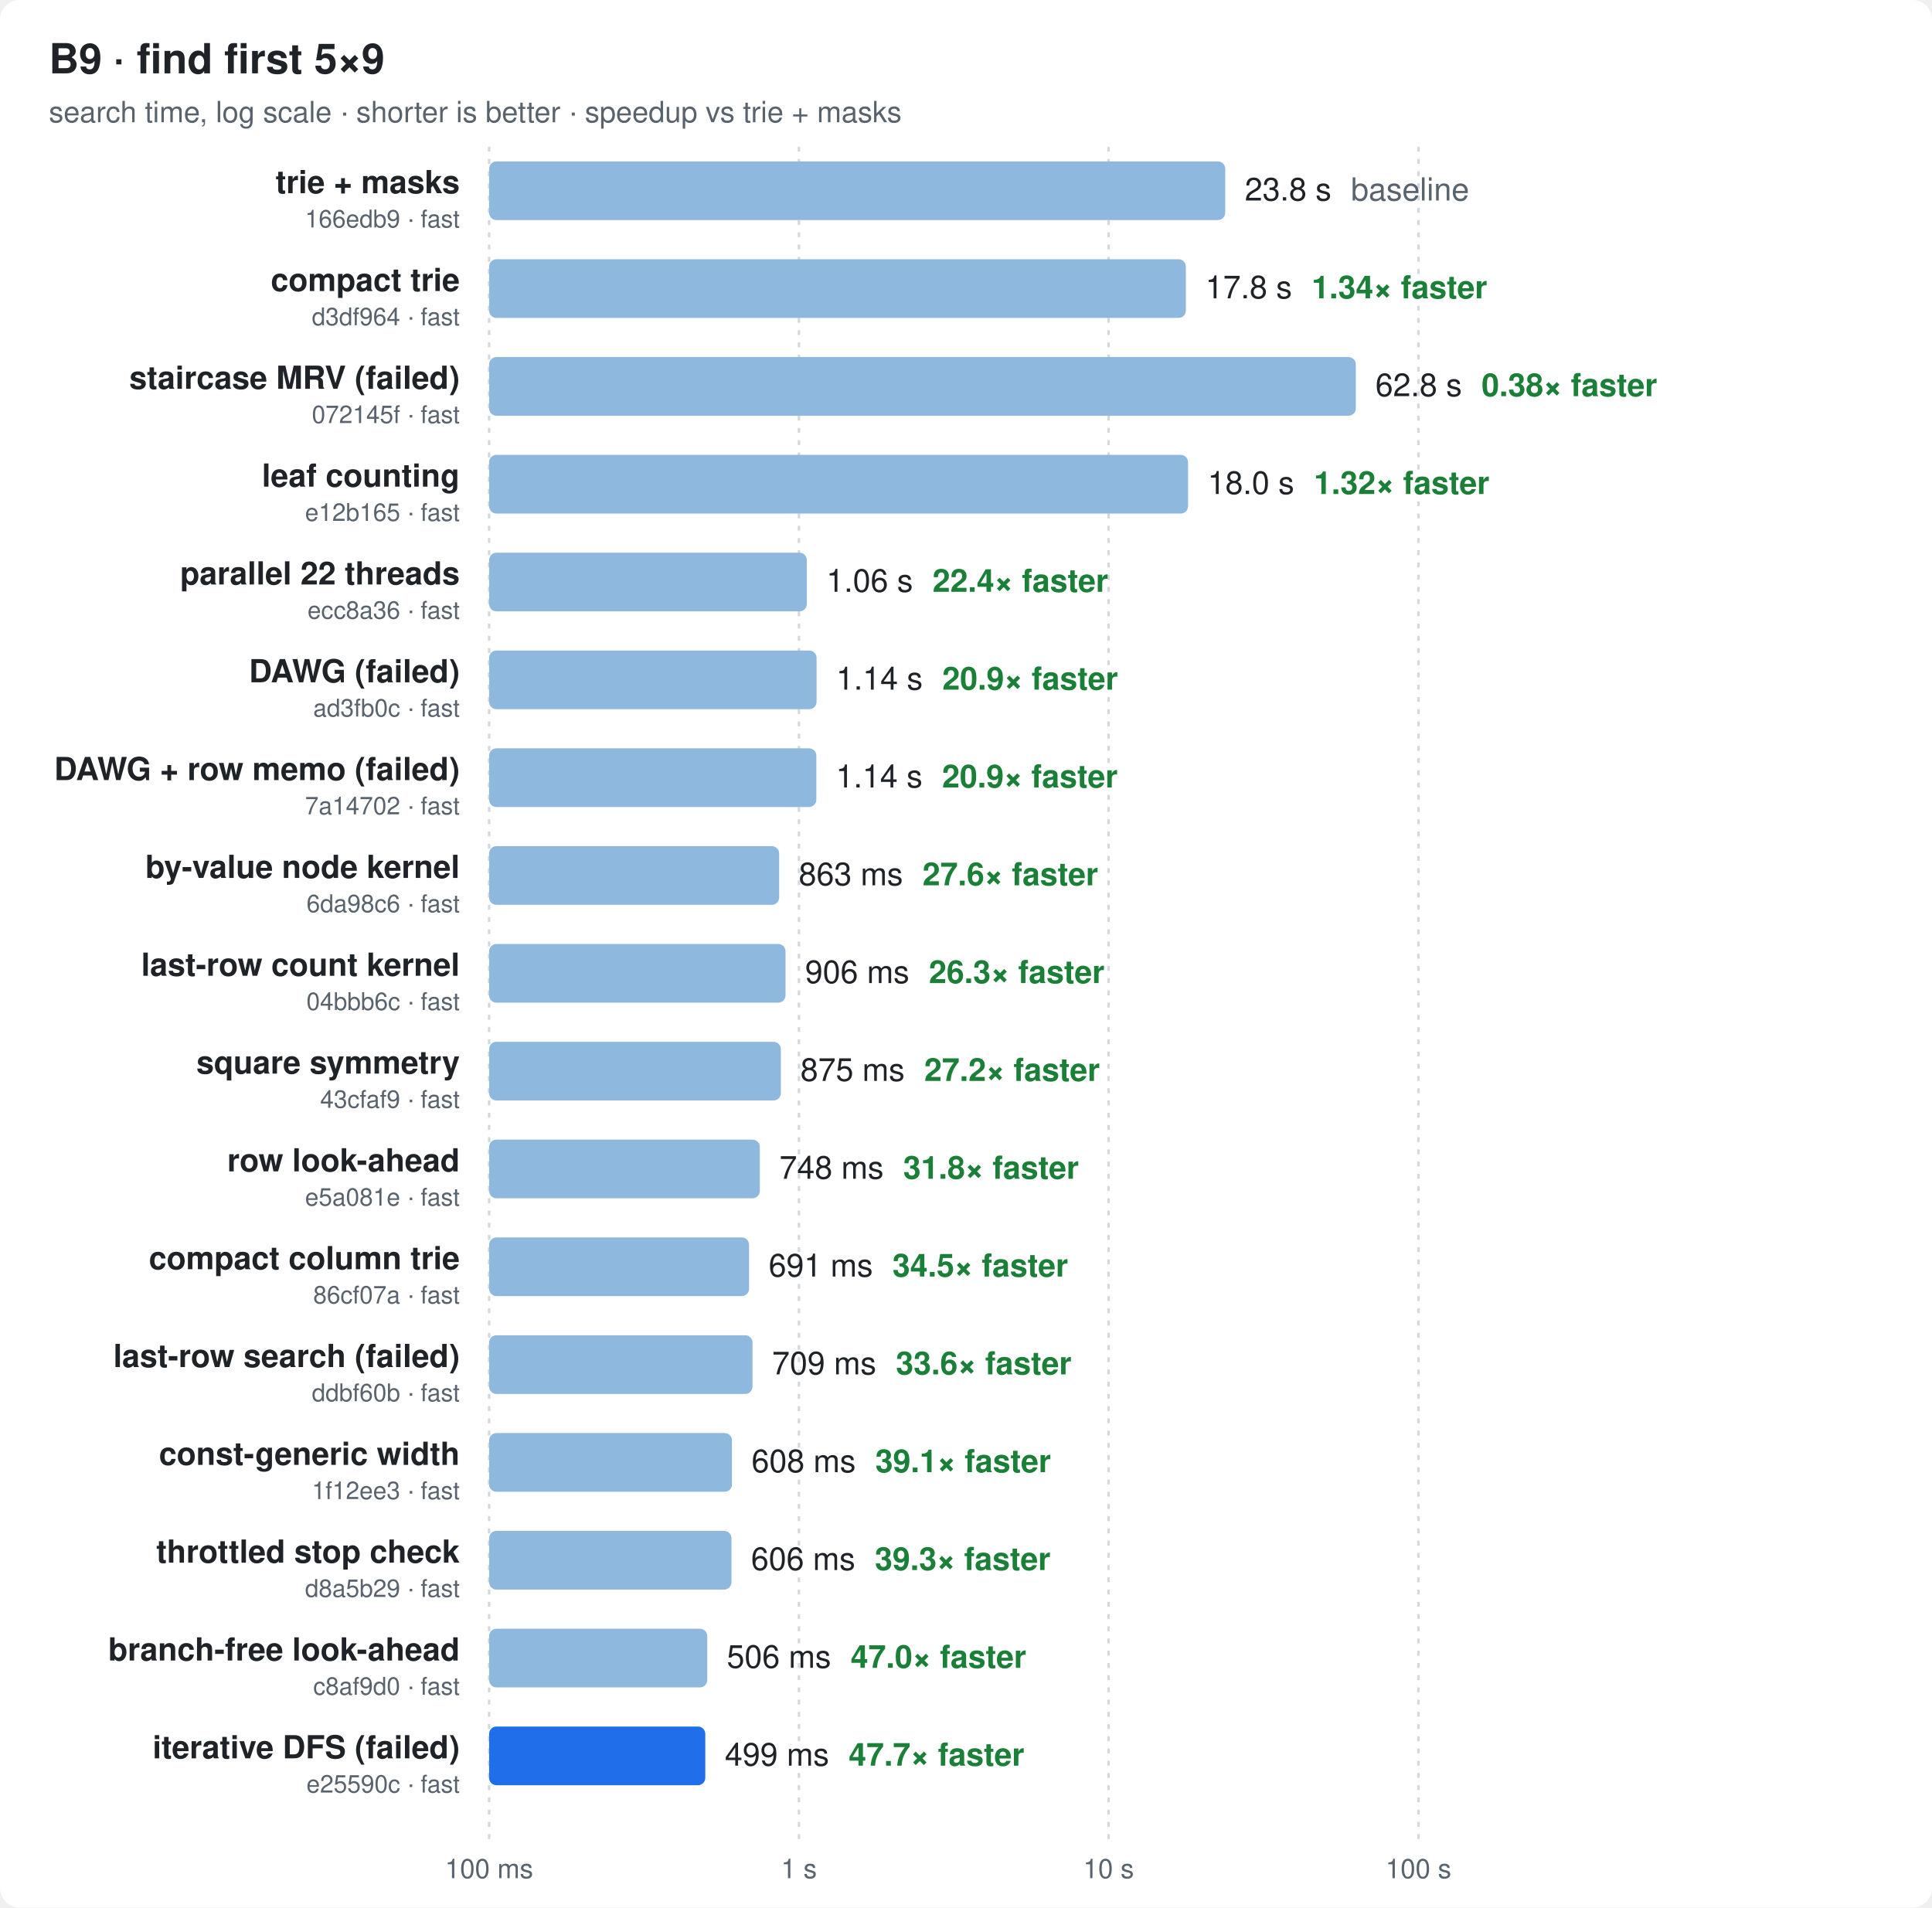
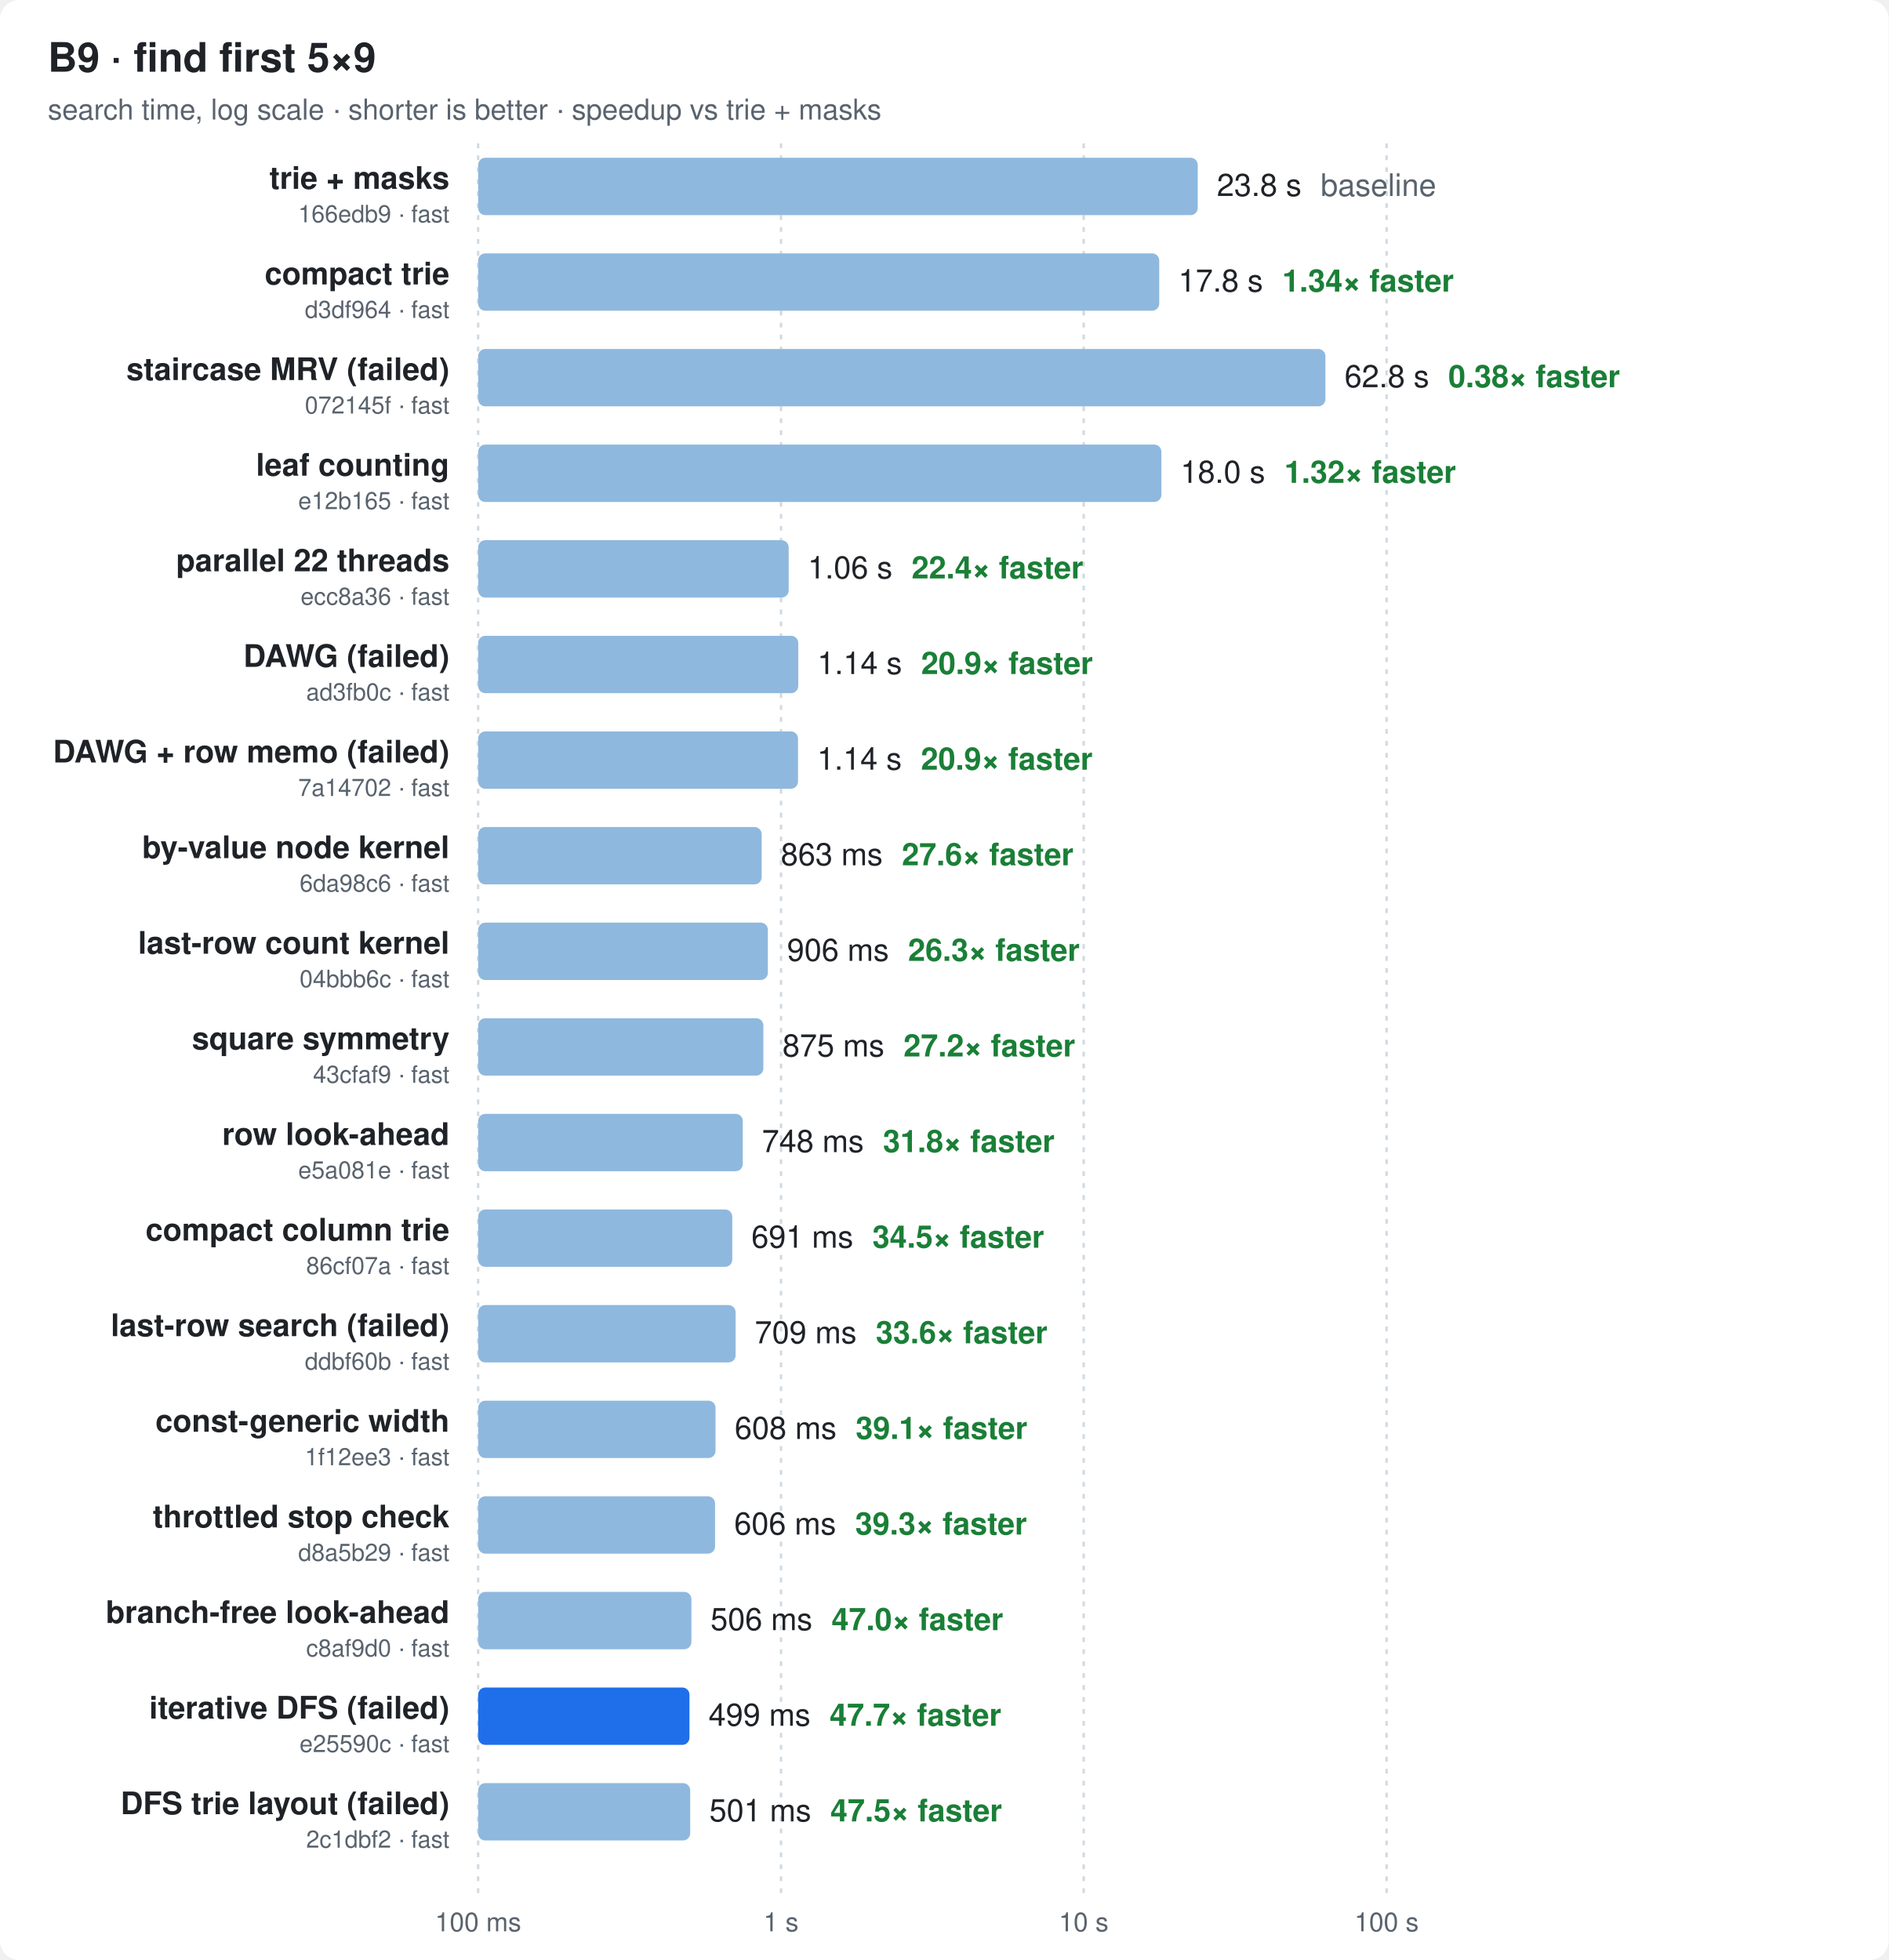
- <svg xmlns="http://www.w3.org/2000/svg" width="790" height="780" viewBox="0 0 790 780" font-family="ui-sans-serif,-apple-system,Segoe UI,Helvetica,Arial,sans-serif">
+ <svg xmlns="http://www.w3.org/2000/svg" width="790" height="820" viewBox="0 0 790 820" font-family="ui-sans-serif,-apple-system,Segoe UI,Helvetica,Arial,sans-serif">
  <style>
  .bg{fill:#ffffff} .t{fill:#1f2328} .m{fill:#59636e} .g{stroke:#d1d9e0}
  .bar{fill:#8fb8de} .best{fill:#1f6feb} .x{fill:#1a7f37;font-weight:600}
  @media (prefers-color-scheme: dark){
    .bg{fill:#0d1117} .t{fill:#e6edf3} .m{fill:#9198a1} .g{stroke:#30363d}
    .bar{fill:#2f5f8f} .best{fill:#4493f8} .x{fill:#3fb950}
  }
</style>
-   <rect class="bg" width="790" height="780" rx="8" />
+   <rect class="bg" width="790" height="820" rx="8" />
  <text class="t" x="20" y="30" font-size="17" font-weight="700">B9 · find first 5×9</text>
  <text class="m" x="20" y="50" font-size="12">search time, log scale · shorter is better · speedup vs trie + masks</text>
-   <line class="g" x1="200.0" x2="200.0" y1="60" y2="752" stroke-dasharray="2 3" />
-   <text class="m" x="200.0" y="768" font-size="11" text-anchor="middle">100 ms</text>
-   <line class="g" x1="326.7" x2="326.7" y1="60" y2="752" stroke-dasharray="2 3" />
-   <text class="m" x="326.7" y="768" font-size="11" text-anchor="middle">1 s</text>
-   <line class="g" x1="453.3" x2="453.3" y1="60" y2="752" stroke-dasharray="2 3" />
-   <text class="m" x="453.3" y="768" font-size="11" text-anchor="middle">10 s</text>
-   <line class="g" x1="580.0" x2="580.0" y1="60" y2="752" stroke-dasharray="2 3" />
-   <text class="m" x="580.0" y="768" font-size="11" text-anchor="middle">100 s</text>
+   <line class="g" x1="200.0" x2="200.0" y1="60" y2="792" stroke-dasharray="2 3" />
+   <text class="m" x="200.0" y="808" font-size="11" text-anchor="middle">100 ms</text>
+   <line class="g" x1="326.7" x2="326.7" y1="60" y2="792" stroke-dasharray="2 3" />
+   <text class="m" x="326.7" y="808" font-size="11" text-anchor="middle">1 s</text>
+   <line class="g" x1="453.3" x2="453.3" y1="60" y2="792" stroke-dasharray="2 3" />
+   <text class="m" x="453.3" y="808" font-size="11" text-anchor="middle">10 s</text>
+   <line class="g" x1="580.0" x2="580.0" y1="60" y2="792" stroke-dasharray="2 3" />
+   <text class="m" x="580.0" y="808" font-size="11" text-anchor="middle">100 s</text>
  <text class="t" x="188" y="79.0" font-size="13" font-weight="600" text-anchor="end">trie + masks</text>
  <text class="m" x="188" y="93.0" font-size="10" text-anchor="end">166edb9 · fast</text>
  <rect class="bar" x="200" y="66" width="301.0" height="24" rx="3" />
  <text class="t" x="509.0" y="82.0" font-size="13">23.8 s<tspan class="m" dx="8">baseline</tspan>
  </text>
  <text class="t" x="188" y="119.0" font-size="13" font-weight="600" text-anchor="end">compact trie</text>
  <text class="m" x="188" y="133.0" font-size="10" text-anchor="end">d3df964 · fast</text>
  <rect class="bar" x="200" y="106" width="284.9" height="24" rx="3" />
  <text class="t" x="492.9" y="122.0" font-size="13">17.8 s<tspan class="x" dx="8">1.34× faster</tspan>
  </text>
  <text class="t" x="188" y="159.0" font-size="13" font-weight="600" text-anchor="end">staircase MRV (failed)</text>
  <text class="m" x="188" y="173.0" font-size="10" text-anchor="end">072145f · fast</text>
  <rect class="bar" x="200" y="146" width="354.4" height="24" rx="3" />
  <text class="t" x="562.4" y="162.0" font-size="13">62.8 s<tspan class="x" dx="8">0.38× faster</tspan>
  </text>
  <text class="t" x="188" y="199.0" font-size="13" font-weight="600" text-anchor="end">leaf counting</text>
  <text class="m" x="188" y="213.0" font-size="10" text-anchor="end">e12b165 · fast</text>
  <rect class="bar" x="200" y="186" width="285.8" height="24" rx="3" />
  <text class="t" x="493.8" y="202.0" font-size="13">18.0 s<tspan class="x" dx="8">1.32× faster</tspan>
  </text>
  <text class="t" x="188" y="239.0" font-size="13" font-weight="600" text-anchor="end">parallel 22 threads</text>
  <text class="m" x="188" y="253.0" font-size="10" text-anchor="end">ecc8a36 · fast</text>
  <rect class="bar" x="200" y="226" width="129.9" height="24" rx="3" />
  <text class="t" x="337.9" y="242.0" font-size="13">1.06 s<tspan class="x" dx="8">22.4× faster</tspan>
  </text>
  <text class="t" x="188" y="279.0" font-size="13" font-weight="600" text-anchor="end">DAWG (failed)</text>
  <text class="m" x="188" y="293.0" font-size="10" text-anchor="end">ad3fb0c · fast</text>
  <rect class="bar" x="200" y="266" width="133.9" height="24" rx="3" />
  <text class="t" x="341.9" y="282.0" font-size="13">1.14 s<tspan class="x" dx="8">20.9× faster</tspan>
  </text>
  <text class="t" x="188" y="319.0" font-size="13" font-weight="600" text-anchor="end">DAWG + row memo (failed)</text>
  <text class="m" x="188" y="333.0" font-size="10" text-anchor="end">7a14702 · fast</text>
  <rect class="bar" x="200" y="306" width="133.8" height="24" rx="3" />
  <text class="t" x="341.8" y="322.0" font-size="13">1.14 s<tspan class="x" dx="8">20.9× faster</tspan>
  </text>
  <text class="t" x="188" y="359.0" font-size="13" font-weight="600" text-anchor="end">by-value node kernel</text>
  <text class="m" x="188" y="373.0" font-size="10" text-anchor="end">6da98c6 · fast</text>
  <rect class="bar" x="200" y="346" width="118.6" height="24" rx="3" />
  <text class="t" x="326.6" y="362.0" font-size="13">863 ms<tspan class="x" dx="8">27.6× faster</tspan>
  </text>
  <text class="t" x="188" y="399.0" font-size="13" font-weight="600" text-anchor="end">last-row count kernel</text>
  <text class="m" x="188" y="413.0" font-size="10" text-anchor="end">04bbb6c · fast</text>
  <rect class="bar" x="200" y="386" width="121.2" height="24" rx="3" />
  <text class="t" x="329.2" y="402.0" font-size="13">906 ms<tspan class="x" dx="8">26.3× faster</tspan>
  </text>
  <text class="t" x="188" y="439.0" font-size="13" font-weight="600" text-anchor="end">square symmetry</text>
  <text class="m" x="188" y="453.0" font-size="10" text-anchor="end">43cfaf9 · fast</text>
  <rect class="bar" x="200" y="426" width="119.3" height="24" rx="3" />
  <text class="t" x="327.3" y="442.0" font-size="13">875 ms<tspan class="x" dx="8">27.2× faster</tspan>
  </text>
  <text class="t" x="188" y="479.0" font-size="13" font-weight="600" text-anchor="end">row look-ahead</text>
  <text class="m" x="188" y="493.0" font-size="10" text-anchor="end">e5a081e · fast</text>
  <rect class="bar" x="200" y="466" width="110.7" height="24" rx="3" />
  <text class="t" x="318.7" y="482.0" font-size="13">748 ms<tspan class="x" dx="8">31.8× faster</tspan>
  </text>
  <text class="t" x="188" y="519.0" font-size="13" font-weight="600" text-anchor="end">compact column trie</text>
  <text class="m" x="188" y="533.0" font-size="10" text-anchor="end">86cf07a · fast</text>
  <rect class="bar" x="200" y="506" width="106.3" height="24" rx="3" />
  <text class="t" x="314.3" y="522.0" font-size="13">691 ms<tspan class="x" dx="8">34.5× faster</tspan>
  </text>
  <text class="t" x="188" y="559.0" font-size="13" font-weight="600" text-anchor="end">last-row search (failed)</text>
  <text class="m" x="188" y="573.0" font-size="10" text-anchor="end">ddbf60b · fast</text>
  <rect class="bar" x="200" y="546" width="107.7" height="24" rx="3" />
  <text class="t" x="315.7" y="562.0" font-size="13">709 ms<tspan class="x" dx="8">33.6× faster</tspan>
  </text>
  <text class="t" x="188" y="599.0" font-size="13" font-weight="600" text-anchor="end">const-generic width</text>
  <text class="m" x="188" y="613.0" font-size="10" text-anchor="end">1f12ee3 · fast</text>
  <rect class="bar" x="200" y="586" width="99.3" height="24" rx="3" />
  <text class="t" x="307.3" y="602.0" font-size="13">608 ms<tspan class="x" dx="8">39.1× faster</tspan>
  </text>
  <text class="t" x="188" y="639.0" font-size="13" font-weight="600" text-anchor="end">throttled stop check</text>
  <text class="m" x="188" y="653.0" font-size="10" text-anchor="end">d8a5b29 · fast</text>
  <rect class="bar" x="200" y="626" width="99.1" height="24" rx="3" />
  <text class="t" x="307.1" y="642.0" font-size="13">606 ms<tspan class="x" dx="8">39.3× faster</tspan>
  </text>
  <text class="t" x="188" y="679.0" font-size="13" font-weight="600" text-anchor="end">branch-free look-ahead</text>
  <text class="m" x="188" y="693.0" font-size="10" text-anchor="end">c8af9d0 · fast</text>
  <rect class="bar" x="200" y="666" width="89.2" height="24" rx="3" />
  <text class="t" x="297.2" y="682.0" font-size="13">506 ms<tspan class="x" dx="8">47.0× faster</tspan>
  </text>
  <text class="t" x="188" y="719.0" font-size="13" font-weight="600" text-anchor="end">iterative DFS (failed)</text>
  <text class="m" x="188" y="733.0" font-size="10" text-anchor="end">e25590c · fast</text>
  <rect class="best" x="200" y="706" width="88.4" height="24" rx="3" />
  <text class="t" x="296.4" y="722.0" font-size="13">499 ms<tspan class="x" dx="8">47.7× faster</tspan>
  </text>
+   <text class="t" x="188" y="759.0" font-size="13" font-weight="600" text-anchor="end">DFS trie layout (failed)</text>
+   <text class="m" x="188" y="773.0" font-size="10" text-anchor="end">2c1dbf2 · fast</text>
+   <rect class="bar" x="200" y="746" width="88.7" height="24" rx="3" />
+   <text class="t" x="296.7" y="762.0" font-size="13">501 ms<tspan class="x" dx="8">47.5× faster</tspan>
+   </text>
</svg>
